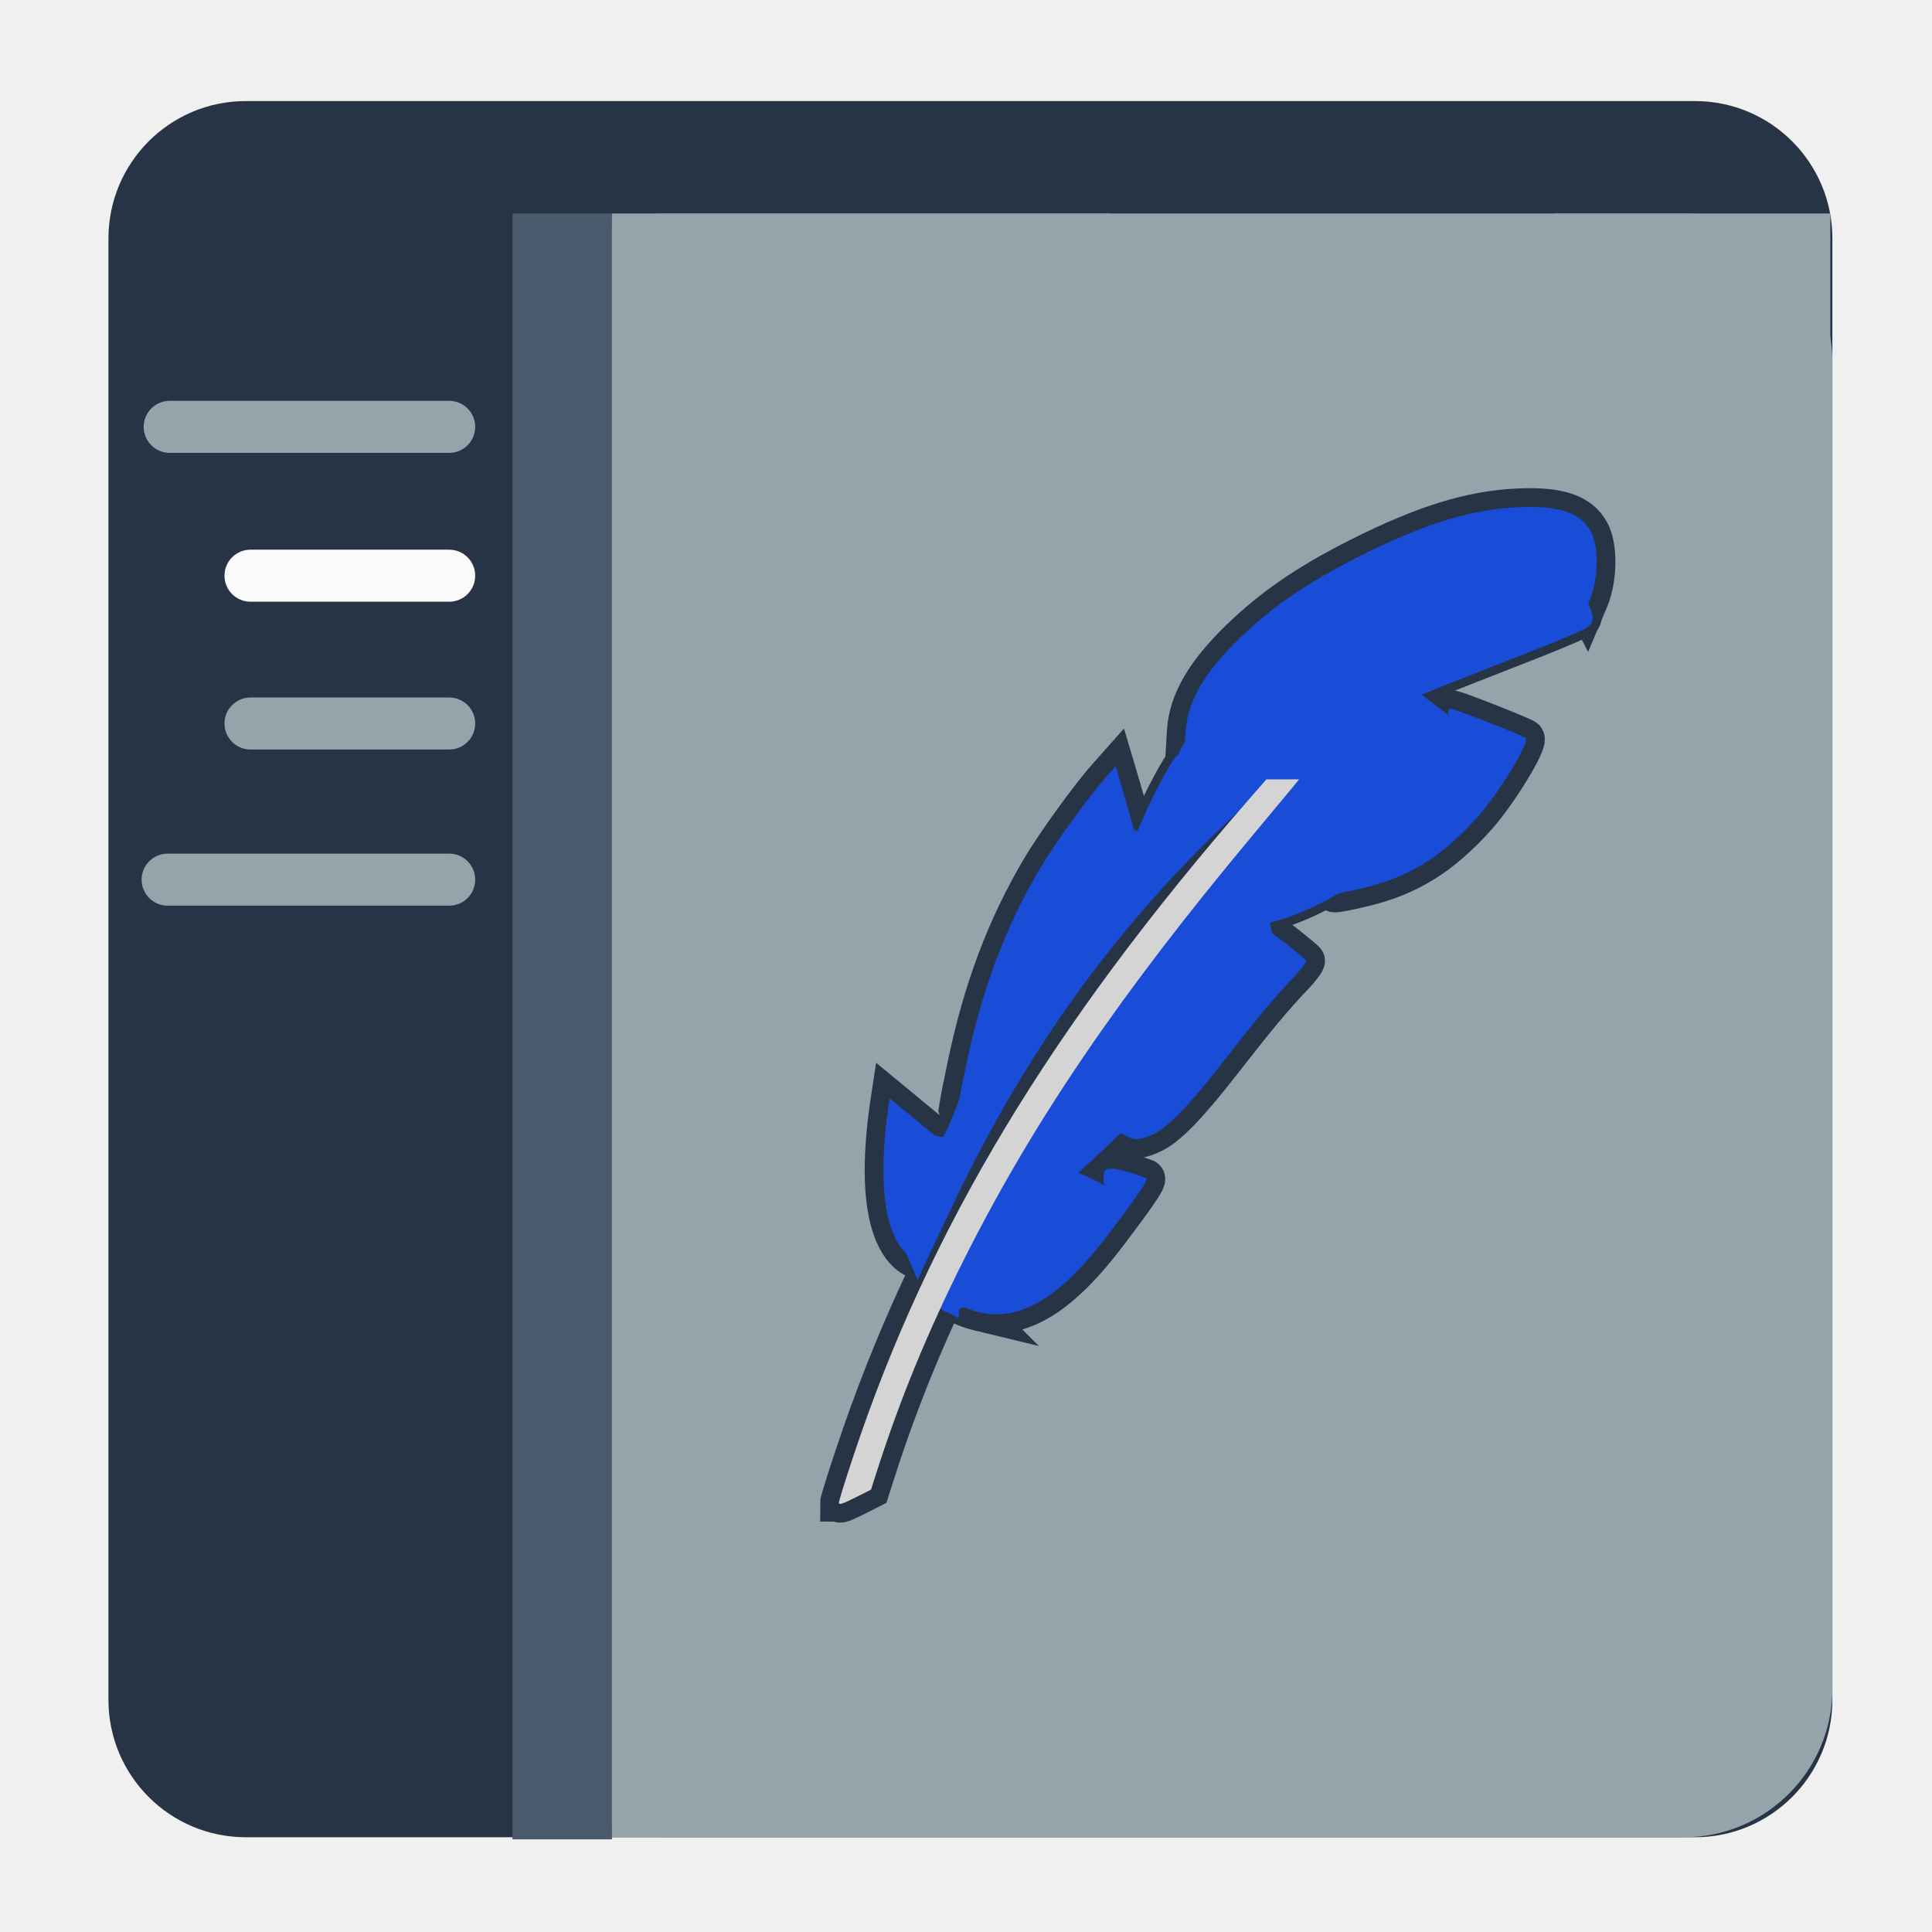
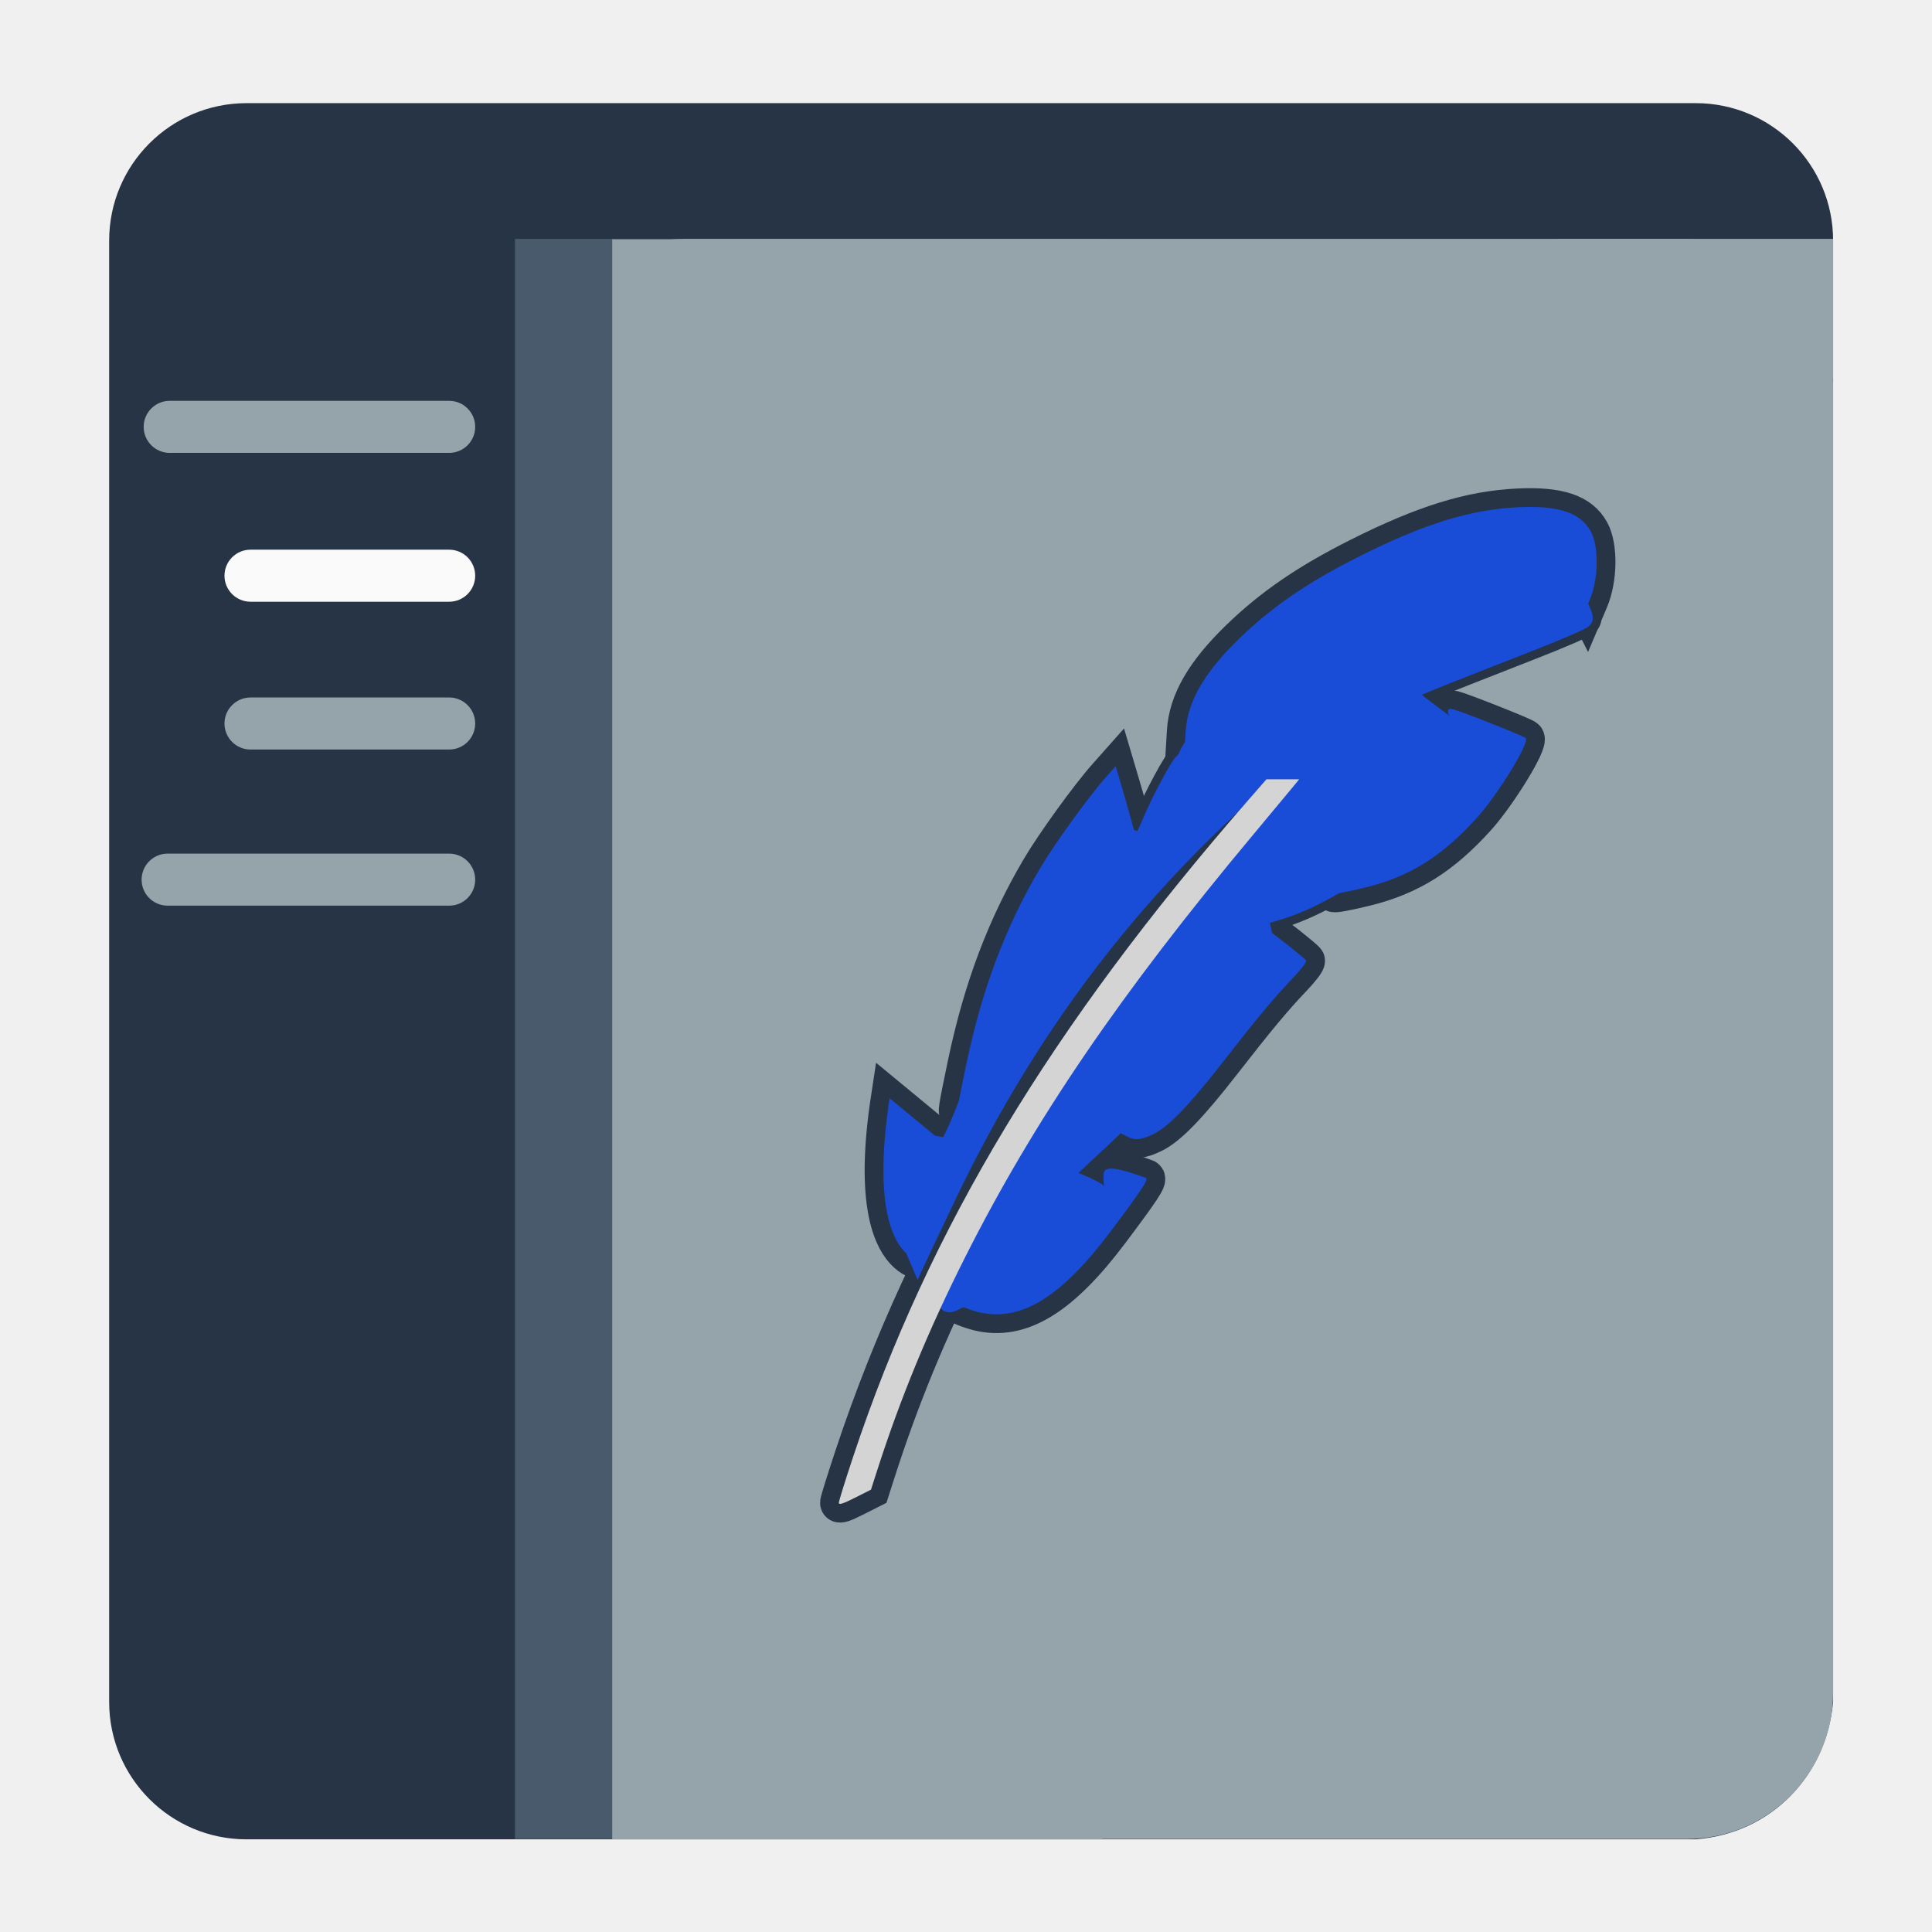
- <svg xmlns="http://www.w3.org/2000/svg" width="512" height="512" viewBox="0 0 135.467 135.467" version="1.1" id="svg8">
-   <defs id="defs2" />
-   <g id="layer4" style="display:inline" />
-   <g id="layer6" style="display:inline" />
-   <g id="layer1" transform="translate(0,-161.5333)" style="display:none">
-     <path style="fill:none;stroke:#000000;stroke-width:0.265px;stroke-linecap:butt;stroke-linejoin:miter;stroke-opacity:1" d="M 67.408,212.049 C 62.085,199.553 108.378,179.966 98.757,201.166" id="path4614" />
-     <path style="fill:none;stroke:#000000;stroke-width:0.265px;stroke-linecap:butt;stroke-linejoin:miter;stroke-opacity:1" d="m 63.997,218.384 c 5.374,-16.289 31.024,-31.791 34.76,-17.218" id="path4652" />
-     <path style="fill:none;stroke:#000000;stroke-width:0.265px;stroke-linecap:butt;stroke-linejoin:miter;stroke-opacity:1" d="m 84.626,206.689 14.131,-5.523" id="path4654" />
-     <path style="fill:none;stroke:#000000;stroke-width:0.265px;stroke-linecap:butt;stroke-linejoin:miter;stroke-opacity:1" d="m 48.729,242.099 c 3.975,-7.351 7.878,-28.228 15.268,-23.715" id="path4656" />
-     <path style="fill:none;stroke:#000000;stroke-width:0.265px;stroke-linecap:butt;stroke-linejoin:miter;stroke-opacity:1" d="m 48.729,242.099 c 2.039,-15.993 7.434,-23.784 13.319,-30.374 l 1.949,6.66" id="path4658" />
-     <path style="fill:none;stroke:#000000;stroke-width:0.265px;stroke-linecap:butt;stroke-linejoin:miter;stroke-opacity:1" d="m 48.729,242.099 -3.411,-0.65 c -0.034,3.401 -0.471,7.004 1.137,9.583 7.842,-18.131 17.293,-29.189 27.288,-37.846 -14.559,16.23 -27.141,34.217 -33.948,57.338 l 3.086,-1.462 c 6.753,-22.284 19.76,-39.418 33.785,-55.714 h -3.249" id="path4660" />
-     <path style="fill:none;stroke:#000000;stroke-width:0.265px;stroke-linecap:butt;stroke-linejoin:miter;stroke-opacity:1" d="m 84.626,206.689 6.335,4.71 c -5.595,5.963 -11.258,11.553 -17.705,12.832 l 0.812,3.573 c -5.198,6.172 -10.612,11.695 -16.243,16.568 l 3.086,1.299 c -6.01,9.096 -8.177,6.663 -11.857,8.771 6.69,3.601 11.168,-3.416 15.756,-9.908 -1.887,-0.461 -4.834,-2.435 -3.898,1.137" id="path4662" />
-     <path style="fill:none;stroke:#000000;stroke-width:0.265px;stroke-linecap:butt;stroke-linejoin:miter;stroke-opacity:1" d="m 77.154,222.932 c 1.58,-0.474 11.242,0.869 17.542,-12.832 l -6.497,-2.599 c -1.054,0.477 -1.323,1.281 2.761,3.898" id="path4664" />
-     <path style="fill:none;stroke:#000000;stroke-width:0.265px;stroke-linecap:butt;stroke-linejoin:miter;stroke-opacity:1" d="m 73.256,224.231 4.386,3.573 c -6.293,4.601 -11.75,18.134 -16.081,12.994" id="path4666" />
-     <path style="fill:none;fill-opacity:1;stroke:none;stroke-width:0.614;stroke-miterlimit:4;stroke-dasharray:none;stroke-opacity:1" d="M -0.307,256.491 V 0.491 H 256 512.307 V 256.491 512.491 H 256 -0.307 Z M 433.103,468.094 c 12.641,-3.444 23.324,-12.111 28.892,-23.439 5.043,-10.259 4.554,8.735 4.743,-184.48 0.117,-119.873 -0.031,-173.503 -0.488,-176.484 -1.542,-10.072 -5.234,-17.204 -12.88,-24.888 -5.998,-6.028 -12.267,-9.592 -20.511,-11.662 -4.787,-1.202 -7.29,-1.219 -175.633,-1.219 -168.344,0 -170.846,0.017 -175.633,1.219 -8.205,2.06 -14.508,5.644 -20.511,11.661 -7.63,7.647 -11.335,14.808 -12.88,24.89 -0.457,2.984 -0.605,56.612 -0.488,176.791 l 0.169,172.508 1.442,4.297 c 5.913,17.624 19.926,29.538 37.123,31.563 2.425,0.285 80.518,0.476 173.541,0.424 159.61,-0.09 169.356,-0.156 173.113,-1.18 z" id="path866" transform="matrix(0.2645833,0,0,0.2645833,0,161.5333)" />
-     <path style="fill:#95a3ab;fill-opacity:1;stroke:none;stroke-width:0.377;stroke-miterlimit:4;stroke-dasharray:none;stroke-opacity:1" d="m 177.348,337.874 c -0.492,-0.527 0.737,-3.725 4.629,-12.043 20.344,-43.477 43.806,-77.697 74.903,-109.25 8.388,-8.511 11.446,-10.431 5.158,-3.238 -3.693,4.224 -11.84,14.143 -18.044,21.968 -24.206,30.53 -44.205,61.132 -60.244,92.184 -4.234,8.198 -5.907,10.909 -6.402,10.379 z" id="path870" transform="matrix(0.2645833,0,0,0.2645833,0,161.5333)" />
-     <path style="fill:#424e55;fill-opacity:1;stroke:#ffffff;stroke-width:0.377;stroke-miterlimit:4;stroke-dasharray:none;stroke-opacity:0" d="" id="path891" transform="matrix(0.2645833,0,0,0.2645833,0,161.5333)" />
-     <path style="fill:none;fill-opacity:1;stroke:none;stroke-width:0.377;stroke-miterlimit:4;stroke-dasharray:none;stroke-opacity:0" d="m 177.481,337.721 c -0.477,-1.504 4.806,-13.386 12.78,-28.741 15.168,-29.206 31.767,-53.7 52.054,-76.812 7.368,-8.394 22.525,-23.828 22.967,-23.386 0.164,0.164 -3.809,5.233 -8.829,11.265 -32.208,38.698 -57.289,76.282 -76.128,114.078 -1.999,4.01 -2.509,4.654 -2.845,3.596 z" id="path893" transform="matrix(0.2645833,0,0,0.2645833,0,161.5333)" />
-     <path style="display:none;fill:#fafafa;fill-opacity:1;stroke:none;stroke-width:0.614;stroke-miterlimit:4;stroke-dasharray:none;stroke-opacity:1" d="m 171.728,334.914 c -2.099,-2.234 -4.284,-7.778 -5.091,-12.917 -0.746,-4.746 -0.494,-22.104 0.404,-27.86 l 0.4,-2.565 6.709,5.553 c 3.69,3.054 6.598,5.664 6.463,5.799 -0.136,0.136 -2.239,-0.173 -4.675,-0.685 -2.436,-0.512 -4.718,-0.932 -5.07,-0.932 -0.435,0 -0.551,4.3 -0.361,13.353 0.24,11.434 0.467,13.922 1.578,17.317 0.713,2.18 1.217,4.044 1.12,4.141 -0.098,0.098 -0.761,-0.444 -1.474,-1.203 z" id="path860" transform="matrix(0.2645833,0,0,0.2645833,0,161.5333)" />
+ <svg xmlns="http://www.w3.org/2000/svg" xmlns:ns1="http://inkpad.envoza.com/svg_extensions" height="512pt" viewBox="0,0,512,512" width="512pt" version="1.1">
+   <defs />
+   <g visibility="hidden" id="layer1" ns1:layerName="layer1">
+     <path d="M2.88355e-05-610.52M254.772+190.926C234.652+143.695+409.618+69.665+373.257+149.794" stroke="#000000" stroke-width="0.8" fill="none" opacity="0" />
+     <path d="M2.88355e-05-610.52M241.88+214.868C262.193+153.305+359.136+94.713+373.257+149.794" stroke="#000000" stroke-width="0.8" fill="none" opacity="0" />
+     <path d="M2.88355e-05-610.52M319.847+170.667L373.257+149.794" stroke="#000000" stroke-width="0.8" fill="none" opacity="0" />
+     <path d="M2.88355e-05-610.52M184.173+304.499C199.197+276.716+213.946+197.809+241.88+214.868" stroke="#000000" stroke-width="0.8" fill="none" opacity="0" />
+     <path d="M2.88355e-05-610.52M184.173+304.499C191.879+244.052+212.268+214.606+234.513+189.698L241.88+214.868" stroke="#000000" stroke-width="0.8" fill="none" opacity="0" />
+     <path d="M2.88355e-05-610.52M184.173+304.499L171.281+302.043C171.15+314.898+169.499+328.514+175.578+338.264C205.219+269.736+240.936+227.942+278.715+195.223C223.687+256.563+176.135+324.548+150.408+411.933L162.072+406.408C187.595+322.184+236.756+257.426+289.765+195.837L277.487+195.837" stroke="#000000" stroke-width="0.8" fill="none" opacity="0" />
+     <path d="M2.88355e-05-610.52M319.846+170.667L343.789+188.47C322.642+211.007+301.239+232.134+276.873+236.969L279.942+250.475C260.297+273.802+239.834+294.678+218.552+313.093L230.216+318.005C207.502+352.383+199.312+343.186+185.4+351.156C210.686+364.765+227.611+338.244+244.95+313.707C237.817+311.966+226.68+304.505+230.216+318.005" stroke="#000000" stroke-width="0.8" fill="none" opacity="0" />
+     <path d="M2.88355e-05-610.52M291.607+232.058C297.578+230.264+334.095+235.34+357.909+183.559L333.353+173.736C329.37+175.539+328.352+178.576+343.789+188.47" stroke="#000000" stroke-width="0.8" fill="none" opacity="0" />
+     <path d="M2.88355e-05-610.52M276.873+236.969L293.448+250.475C269.663+267.866+249.04+319.014+232.671+299.588" stroke="#000000" stroke-width="0.8" fill="none" opacity="0" />
+     <path d="M2.88355e-05+0M-0.307+256.491L-0.307+0.491L256+0.491L512.307+0.491L512.307+256.491L512.307+512.491L256+512.491L-0.307+512.491L-0.307+256.491ZM433.103+468.094C445.744+464.649+456.428+455.982+461.996+444.654C467.039+434.395+466.55+453.389+466.739+260.175C466.856+140.302+466.708+86.672+466.251+83.69C464.709+73.618+461.018+66.486+453.372+58.802C447.374+52.774+441.105+49.21+432.861+47.14C428.074+45.938+425.572+45.92+257.228+45.92C88.884+45.92+86.381+45.938+81.595+47.14C73.39+49.2+67.087+52.783+61.084+58.8C53.454+66.448+49.749+73.608+48.204+83.69C47.746+86.674+47.599+140.302+47.716+260.482L47.885+432.99L49.327+437.287C55.24+454.912+69.253+466.826+86.45+468.85C88.874+469.135+166.968+469.326+259.99+469.274C419.6+469.184+429.346+469.117+433.103+468.094Z" opacity="0" fill="none" />
+     <path d="M2.88355e-05+0M177.348+337.874C176.856+337.347+178.085+334.149+181.978+325.831C202.322+282.354+225.784+248.134+256.88+216.582C265.269+208.07+268.326+206.151+262.038+213.343C258.345+217.567+250.198+227.486+243.994+235.311C219.787+265.841+199.789+296.443+183.75+327.495C179.516+335.693+177.843+338.404+177.348+337.874Z" opacity="0" fill="#95a3ab" />
+     <path d="M2.88355e-05+0" stroke="#ffffff" stroke-width="0.377" stroke-opacity="0" fill="#424e55" opacity="0" />
+     <path d="M2.88355e-05+0M177.481+337.721C177.004+336.217+182.287+324.335+190.261+308.98C205.429+279.774+222.028+255.28+242.315+232.168C249.684+223.774+264.841+208.341+265.283+208.782C265.447+208.947+261.474+214.016+256.454+220.047C224.246+258.746+199.164+296.33+180.326+334.125C178.327+338.135+177.817+338.779+177.481+337.721Z" opacity="0" fill="none" />
+     <path d="M2.88355e-05+0M171.728+334.914C169.629+332.68+167.444+327.135+166.636+321.996C165.891+317.25+166.142+299.893+167.04+294.137L167.44+291.571L174.149+297.124C177.839+300.178+180.747+302.788+180.612+302.923C180.476+303.059+178.372+302.751+175.936+302.238C173.5+301.726+171.219+301.306+170.866+301.306C170.431+301.306+170.315+305.607+170.505+314.659C170.745+326.093+170.972+328.581+172.082+331.976C172.796+334.156+173.3+336.019+173.202+336.117C173.105+336.215+172.441+335.673+171.728+334.914Z" opacity="0" fill="#fafafa" />
  </g>
-   <g id="layer2" style="display:inline">
-     <rect style="display:inline;fill:#273445;fill-opacity:1;stroke:none;stroke-width:0.5;stroke-miterlimit:4;stroke-dasharray:none;stroke-opacity:0" id="rect896" width="120.878" height="121.737" x="7.604" y="7.086" ry="9.634" />
-     <rect style="display:inline;fill:#95a3ab;fill-opacity:1;stroke:none;stroke-width:0.246;stroke-miterlimit:4;stroke-dasharray:none;stroke-opacity:0" id="rect869" width="92.112" height="113.855" x="36.371" y="14.969" ry="10.414" />
-     <rect style="display:inline;fill:#485a6c;fill-opacity:1;stroke:none;stroke-width:0.171;stroke-miterlimit:4;stroke-dasharray:none;stroke-opacity:0" id="rect4601" width="6.974" height="114.001" x="35.935" y="14.969" ry="0" />
-     <rect style="display:inline;fill:#95a3ab;fill-opacity:1;stroke:none;stroke-width:0.229;stroke-miterlimit:4;stroke-dasharray:none;stroke-opacity:0" id="rect4669" width="34.869" height="113.855" x="42.909" y="14.969" ry="0" />
-     <rect style="display:inline;fill:#95a3ab;fill-opacity:1;stroke:none;stroke-width:0.237;stroke-miterlimit:4;stroke-dasharray:none;stroke-opacity:0" id="rect4688" width="19.323" height="9.78" x="109.014" y="14.969" />
-     <rect style="display:inline;fill:#95a3ab;fill-opacity:1;stroke:none;stroke-width:0.237;stroke-miterlimit:4;stroke-dasharray:none;stroke-opacity:0" id="rect4608" width="23.246" height="3.649" x="10.074" y="28.106" ry="1.825" />
-     <rect style="display:inline;fill:#fafafa;fill-opacity:1;stroke:none;stroke-width:0.206;stroke-miterlimit:4;stroke-dasharray:none;stroke-opacity:0" id="rect4608-3" width="17.58" height="3.649" x="15.74" y="38.542" ry="1.825" />
-     <rect style="display:inline;fill:#95a3ab;fill-opacity:1;stroke:none;stroke-width:0.206;stroke-miterlimit:4;stroke-dasharray:none;stroke-opacity:0" id="rect4608-3-6" width="17.58" height="3.649" x="15.74" y="48.906" ry="1.825" />
-     <rect style="display:inline;fill:#95a3ab;fill-opacity:1;stroke:none;stroke-width:0.238;stroke-miterlimit:4;stroke-dasharray:none;stroke-opacity:0" id="rect4608-7" width="23.391" height="3.649" x="9.929" y="59.854" ry="1.825" />
-     <g style="display:inline;stroke:#273445;stroke-width:2.932;stroke-miterlimit:4;stroke-dasharray:none;stroke-opacity:1" id="g4698-3" transform="matrix(0.8944549,0,0,0.8986496,7.458633,7.086437)">
-       <path id="path858-6" d="m 65.947,81.54 -4.548,-3.736 c -2.32,15.112 4.54,12.438 2.274,12.67" style="display:inline;fill:#fafafa;fill-opacity:1;stroke:#273445;stroke-width:2.932;stroke-linecap:butt;stroke-linejoin:miter;stroke-miterlimit:4;stroke-dasharray:none;stroke-opacity:1" />
-       <path id="path862-7" d="m 66.028,93.682 c 0,-0.244 2.295,-4.77 3.77,-7.436 5.188,-9.374 12.224,-19.205 21.959,-30.681 1.304,-1.538 2.372,-2.835 2.372,-2.883 0,-0.048 -0.786,-0.085 -1.746,-0.083 l -1.746,0.004 -2.681,2.484 c -9.2,8.524 -16.439,18.446 -22.146,30.351 -0.827,1.725 -1.657,3.465 -1.845,3.867 L 63.622,90.035 63.362,89.428 c -0.515,-1.2 -0.657,-2.319 -0.661,-5.186 -0.002,-1.578 0.045,-2.918 0.104,-2.977 0.059,-0.059 0.723,0.008 1.475,0.149 0.752,0.141 1.482,0.256 1.621,0.256 0.364,0 1.409,-2.478 3.68,-8.73 2.196,-6.046 2.815,-7.591 3.935,-9.829 2.268,-4.531 4.23,-6.194 6.538,-5.542 0.46,0.13 0.937,0.252 1.06,0.271 0.143,0.022 0.468,-0.554 0.898,-1.59 0.684,-1.649 2.299,-4.629 2.509,-4.629 0.063,0 0.194,-0.201 0.291,-0.447 0.494,-1.253 4.05,-5.403 6.563,-7.658 5.967,-5.356 12.266,-8.463 17.155,-8.463 2.528,0 4.22,0.672 5.573,2.212 0.506,0.576 1.63,2.695 1.63,3.073 0,0.098 -1.846,0.896 -4.101,1.775 -8.894,3.464 -9.867,3.863 -9.863,4.043 0.003,0.102 0.89,0.844 1.973,1.648 1.083,0.804 2.465,1.836 3.073,2.294 l 1.105,0.832 -3.281,3.235 c -1.804,1.779 -3.829,3.678 -4.499,4.22 -2.949,2.386 -5.968,4.078 -8.568,4.801 -0.737,0.205 -1.314,0.446 -1.281,0.535 0.033,0.089 0.222,0.912 0.421,1.829 l 0.361,1.667 -0.867,1.009 c -4.641,5.401 -7.678,8.493 -14.729,14.997 l -0.715,0.66 1.482,0.621 c 0.815,0.342 1.482,0.689 1.482,0.772 0,0.326 -2.39,3.364 -3.557,4.521 -1.576,1.562 -2.54,2.103 -5.052,2.835 -1.117,0.326 -2.268,0.731 -2.558,0.9 -0.29,0.17 -0.528,0.237 -0.528,0.149 z" style="display:inline;fill:#194cd7;fill-opacity:1;stroke:#273445;stroke-width:2.932;stroke-miterlimit:4;stroke-dasharray:none;stroke-opacity:1" />
-       <path id="path846-5" d="m 57.419,109.37 c 0,-0.133 0.52,-1.797 1.156,-3.697 5.908,-17.657 15.45,-33.43 30.905,-51.088 l 1.457,-1.665 h 1.283 1.283 l -0.377,0.464 c -0.207,0.255 -1.659,1.991 -3.225,3.858 C 79.49,69.644 72.748,79.487 67.325,90.197 64.442,95.891 62.248,101.186 60.404,106.905 l -0.464,1.439 -1.26,0.634 c -0.94,0.473 -1.26,0.572 -1.26,0.392 z" style="display:inline;fill:#fafafa;fill-opacity:1;stroke:#273445;stroke-width:2.932;stroke-miterlimit:4;stroke-dasharray:none;stroke-opacity:1" />
-       <path id="path871-3" d="m 68.367,94.496 c -0.313,-0.075 -0.818,-0.241 -1.123,-0.37 -0.514,-0.217 -0.531,-0.247 -0.234,-0.406 0.176,-0.094 1.23,-0.438 2.341,-0.764 1.213,-0.356 2.409,-0.828 2.994,-1.184 1.318,-0.8 3.011,-2.51 4.615,-4.661 1.309,-1.756 1.331,-1.8 1.239,-2.538 -0.051,-0.413 -0.047,-0.87 0.009,-1.015 0.176,-0.459 1.131,-0.323 3.284,0.467 0.236,0.087 -0.366,0.992 -2.804,4.218 -3.865,5.116 -7.038,7.037 -10.322,6.252 z" style="display:inline;fill:#fafafa;fill-opacity:1;stroke:#273445;stroke-width:2.932;stroke-miterlimit:4;stroke-dasharray:none;stroke-opacity:1" />
-       <path id="path854-5" d="m 79.94,80.757 -0.462,-0.251 0.38,-0.433 c 0.209,-0.238 1.515,-1.603 2.903,-3.032 5.154,-5.307 8.969,-9.61 8.854,-9.985 -0.215,-0.704 -0.533,-2.278 -0.46,-2.278 0.128,0 2.78,2.092 2.901,2.288 0.058,0.094 -0.435,0.733 -1.096,1.419 -1.42,1.473 -2.756,3.072 -5.522,6.607 -2.535,3.24 -4.154,4.911 -5.32,5.49 -1,0.496 -1.509,0.537 -2.177,0.176 z" style="display:inline;fill:#fafafa;fill-opacity:1;stroke:#273445;stroke-width:2.932;stroke-miterlimit:4;stroke-dasharray:none;stroke-opacity:1" />
-       <path id="path852-6" d="m 96.24,61.806 c 0.045,-0.042 0.703,-0.497 1.462,-1.011 2.362,-1.599 4.675,-3.6 7.837,-6.778 1.675,-1.684 3.044,-3.113 3.042,-3.176 -0.002,-0.063 -0.494,-0.479 -1.092,-0.926 -1.65,-1.232 -2.315,-1.872 -2.315,-2.229 0,-0.27 0.072,-0.305 0.436,-0.214 0.685,0.172 5.474,2.061 5.655,2.23 0.339,0.318 -2.152,4.372 -3.813,6.206 -2.729,3.012 -5.244,4.584 -8.694,5.437 -1.458,0.36 -2.64,0.577 -2.518,0.462 z" style="display:inline;fill:#fafafa;fill-opacity:1;stroke:#273445;stroke-width:2.932;stroke-miterlimit:4;stroke-dasharray:none;stroke-opacity:1" />
-       <path id="path850-2" d="m 84.604,49.184 c 0.141,-2.326 1.468,-4.612 4.215,-7.257 2.571,-2.476 5.355,-4.375 9.346,-6.374 5.124,-2.566 8.762,-3.688 12.531,-3.862 3.144,-0.146 4.859,0.422 5.66,1.874 0.66,1.194 0.622,3.725 -0.079,5.375 l -0.247,0.581 -0.47,-0.92 c -0.603,-1.182 -2.032,-2.723 -2.946,-3.18 -1.368,-0.683 -2.626,-0.897 -4.835,-0.82 -1.856,0.064 -2.211,0.129 -4.002,0.735 -6.776,2.292 -12.902,7.029 -18.873,14.595 l -0.373,0.472 z" style="display:inline;fill:#fafafa;fill-opacity:1;stroke:#273445;stroke-width:2.932;stroke-miterlimit:4;stroke-dasharray:none;stroke-opacity:1" />
-       <path id="path848-9" d="m 66.771,78.34 c 0.055,-0.357 0.348,-1.819 0.651,-3.249 1.237,-5.839 3.055,-10.64 5.753,-15.2 1.14,-1.926 3.833,-5.634 5.231,-7.2 l 0.712,-0.798 0.431,1.447 c 0.237,0.796 0.576,1.978 0.754,2.626 l 0.323,1.178 -0.436,-0.122 c -0.776,-0.218 -1.877,-0.102 -2.612,0.274 -2.562,1.311 -4.519,4.708 -7.726,13.411 -3.078,8.353 -3.261,8.807 -3.08,7.634 z" style="display:inline;fill:#fafafa;fill-opacity:1;stroke:#273445;stroke-width:2.932;stroke-miterlimit:4;stroke-dasharray:none;stroke-opacity:1" />
+   <g id="layer2" ns1:layerName="layer2">
+     <path d="M2.88355e-05+0.552M65.34+27.335L449.379+27.335C469.489+27.335+485.791+43.637+485.791+63.747L485.791+451.032C483.97+470.591+469.485+485.881+449.379+487.444L65.34+487.444C45.23+487.444+28.928+471.142+28.928+451.032L28.928+63.747C28.928+43.637+45.23+27.335+65.34+27.335Z" opacity="1" fill="#273445" />
+     <path d="M7.294+7.701M181.509+63.303L447.005+63.303C468.426+63.303+485.791+80.667+485.791+102.088L485.791+448.567C485.791+469.987+468.426+487.352+447.005+487.352L181.509+487.352C160.088+487.352+142.723+469.987+142.723+448.567L142.723+102.088C142.723+80.667+160.088+63.303+181.509+63.303Z" opacity="1" fill="#95a3ab" />
+     <path d="M0.232+6.733M136.465+63.309L162.404+63.309L162.404+63.309L162.404+487.334L162.404+487.334L136.465+487.334L136.465+487.334L136.465+63.309L136.465+63.309Z" opacity="1" fill="#485a6c" />
+     <path d="M2.427+7.17M162.245+63.385L292.119+63.385L292.119+63.385L292.119+487.453L292.119+487.453L162.245+487.453L162.245+487.453L162.245+63.385L162.245+63.385Z" opacity="1" fill="#95a3ab" />
+     <path d="M0.426+7.09M412.759+63.303L485.791+63.303L485.791+63.303L485.791+100.266L485.791+100.266L412.759+100.266L412.759+100.266L412.759+63.303L412.759+63.303Z" opacity="1" fill="#95a3ab" />
+     <path d="M2.88355e-05+0M44.97+106.227L119.036+106.227C122.845+106.227+125.932+109.314+125.932+113.123L125.932+113.123C125.932+116.931+122.845+120.019+119.036+120.019L44.97+120.019C41.162+120.019+38.074+116.931+38.074+113.123L38.074+113.123C38.074+109.314+41.162+106.227+44.97+106.227Z" opacity="1" fill="#95a3ab" />
+     <path d="M2.88355e-05+0M66.386+145.672L119.036+145.672C122.845+145.672+125.932+148.76+125.932+152.568L125.932+152.568C125.932+156.377+122.845+159.465+119.036+159.465L66.386+159.465C62.577+159.465+59.49+156.377+59.49+152.568L59.49+152.568C59.49+148.76+62.577+145.672+66.386+145.672Z" opacity="1" fill="#fafafa" />
+     <path d="M2.88355e-05+0M66.386+184.842L119.036+184.842C122.845+184.842+125.932+187.93+125.932+191.738L125.932+191.738C125.932+195.547+122.845+198.634+119.036+198.634L66.386+198.634C62.577+198.634+59.49+195.547+59.49+191.738L59.49+191.738C59.49+187.93+62.577+184.842+66.386+184.842Z" opacity="1" fill="#95a3ab" />
+     <path d="M2.88355e-05+0M44.421+226.219L119.036+226.219C122.845+226.219+125.932+229.306+125.932+233.115L125.932+233.115C125.932+236.924+122.845+240.011+119.036+240.011L44.421+240.011C40.613+240.011+37.525+236.924+37.525+233.115L37.525+233.115C37.525+229.306+40.613+226.219+44.421+226.219Z" opacity="1" fill="#95a3ab" />
+     <g opacity="1">
+       <path d="M28.19+26.783M251.13+303.731L235.755+291.042C227.913+342.369+251.104+333.287+243.443+334.074" stroke="#273445" stroke-width="9.934" fill="#fafafa" opacity="1" />
+       <path d="M28.19+26.783M251.405+344.972C251.405+344.143+259.162+328.769+264.15+319.715C281.688+287.876+305.474+254.487+338.384+215.509C342.793+210.286+346.402+205.879+346.402+205.716C346.402+205.554+343.745+205.426+340.499+205.433L334.596+205.446L325.534+213.882C294.432+242.834+269.959+276.531+250.666+316.969C247.871+322.827+245.064+328.736+244.428+330.102L243.272+332.585L242.393+330.523C240.652+326.446+240.17+322.646+240.159+312.909C240.153+307.549+240.311+302.999+240.511+302.798C240.71+302.597+242.953+302.824+245.496+303.302C248.038+303.781+250.504+304.173+250.977+304.173C252.209+304.173+255.741+295.754+263.418+274.52C270.843+253.985+272.933+248.737+276.72+241.137C284.387+225.747+291.02+220.098+298.822+222.313C300.377+222.755+301.99+223.169+302.407+223.233C302.891+223.308+303.99+221.353+305.444+217.833C307.757+212.232+313.217+202.11+313.925+202.11C314.138+202.11+314.58+201.427+314.907+200.593C316.576+196.338+328.599+182.242+337.093+174.583C357.265+156.392+378.558+145.838+395.086+145.838C403.633+145.838+409.353+148.119+413.925+153.35C415.635+155.306+419.434+162.504+419.434+163.787C419.434+164.119+413.194+166.831+405.569+169.815C375.502+181.581+372.21+182.937+372.225+183.547C372.236+183.895+375.235+186.415+378.895+189.145C382.555+191.876+387.23+195.383+389.284+196.938L393.018+199.765L381.928+210.752C375.828+216.794+368.984+223.245+366.719+225.086C356.749+233.192+346.542+238.938+337.752+241.393C335.26+242.09+333.312+242.907+333.422+243.211C333.533+243.514+334.173+246.31+334.845+249.423L336.067+255.084L333.135+258.512C317.445+276.856+307.179+287.357+283.341+309.448L280.923+311.689L285.932+313.799C288.687+314.96+290.941+316.14+290.941+316.422C290.941+317.531+282.861+327.847+278.916+331.776C273.589+337.081+270.331+338.918+261.838+341.406C258.063+342.513+254.171+343.889+253.19+344.465C252.208+345.041+251.405+345.269+251.405+344.972Z" stroke="#273445" stroke-width="9.934" fill="#194cd7" opacity="1" />
+       <path d="M28.19+26.783M222.302+398.255C222.302+397.803+224.061+392.152+226.211+385.697C246.183+325.727+278.44+272.153+330.687+212.178L335.613+206.524L339.949+206.524L344.285+206.524L343.009+208.1C342.308+208.967+337.401+214.863+332.105+221.203C296.915+263.328+274.123+296.757+255.79+333.136C246.044+352.475+238.628+370.46+232.391+389.883L230.822+394.772L226.562+396.923C223.384+398.529+222.302+398.867+222.302+398.255Z" stroke="#273445" stroke-width="9.934" fill="#fafafa" opacity="1" />
+       <path d="M28.19+26.783M259.312+347.735C258.255+347.481+256.547+346.916+255.516+346.479C253.78+345.742+253.722+345.641+254.727+345.101C255.323+344.78+258.885+343.612+262.641+342.506C266.743+341.297+270.785+339.692+272.762+338.486C277.219+335.768+282.94+329.962+288.364+322.654C292.79+316.691+292.863+316.541+292.554+314.035C292.381+312.633+292.394+311.081+292.583+310.587C293.178+309.028+296.407+309.49+303.684+312.173C304.482+312.467+302.447+315.543+294.206+326.501C281.139+343.876+270.414+350.402+259.312+347.735Z" stroke="#273445" stroke-width="9.934" fill="#fafafa" opacity="1" />
+       <path d="M28.19+26.783M298.438+301.071L296.875+300.22L298.158+298.748C298.864+297.939+303.28+293.304+307.973+288.449C325.395+270.423+338.293+255.81+337.905+254.535C337.177+252.145+336.103+246.797+336.35+246.797C336.781+246.797+345.746+253.902+346.157+254.569C346.354+254.889+344.686+257.058+342.45+259.387C337.649+264.39+333.131+269.821+323.781+281.829C315.213+292.833+309.74+298.508+305.797+300.474C302.416+302.16+300.696+302.3+298.438+301.071Z" stroke="#273445" stroke-width="9.934" fill="#fafafa" opacity="1" />
+       <path d="M28.19+26.783M353.54+236.705C353.691+236.562+355.915+235.017+358.482+233.271C366.466+227.841+374.288+221.044+384.977+210.248C390.64+204.529+395.267+199.675+395.259+199.462C395.252+199.25+393.59+197.835+391.568+196.317C385.991+192.134+383.741+189.958+383.741+188.746C383.741+187.829+383.985+187.708+385.216+188.018C387.533+188.603+403.722+195.017+404.333+195.594C405.48+196.674+397.058+210.444+391.442+216.671C382.214+226.901+373.715+232.241+362.051+235.137C357.121+236.361+353.126+237.097+353.54+236.705Z" stroke="#273445" stroke-width="9.934" fill="#fafafa" opacity="1" />
+       <path d="M28.19+26.783M314.205+193.835C314.68+185.933+319.166+178.172+328.453+169.185C337.145+160.774+346.557+154.325+360.049+147.536C377.373+138.82+389.671+135.011+402.411+134.418C413.041+133.923+418.836+135.85+421.547+140.781C423.777+144.838+423.651+153.432+421.279+159.037L420.444+161.009L418.856+157.885C416.816+153.872+411.988+148.637+408.895+147.085C404.269+144.764+400.018+144.039+392.549+144.299C386.273+144.517+385.074+144.738+379.019+146.796C356.111+154.582+335.404+170.671+315.215+196.369L313.956+197.972L314.205+193.835Z" stroke="#273445" stroke-width="9.934" fill="#fafafa" opacity="1" />
+       <path d="M28.19+26.783M253.918+292.863C254.105+291.649+255.096+286.684+256.12+281.829C260.303+261.997+266.446+245.692+275.57+230.202C279.422+223.66+288.529+211.067+293.255+205.745L295.66+203.036L297.117+207.952C297.918+210.656+299.064+214.669+299.665+216.87L300.756+220.871L299.281+220.456C296.656+219.716+292.935+220.108+290.451+221.385C281.789+225.839+275.173+237.376+264.331+266.934C253.925+295.304+253.305+296.846+253.918+292.863Z" stroke="#273445" stroke-width="9.934" fill="#fafafa" opacity="1" />
    </g>
-     <path style="display:inline;fill:#194cd7;fill-opacity:1;stroke:none;stroke-width:0.237px;stroke-linecap:butt;stroke-linejoin:miter;stroke-opacity:1" d="m 66.445,80.362 -4.068,-3.357 c -2.075,13.58 4.061,11.177 2.034,11.385" id="path858" />
-     <path style="display:inline;fill:#194cd7;fill-opacity:1;stroke:#194cd7;stroke-width:1.423;stroke-miterlimit:4;stroke-dasharray:none;stroke-opacity:1" d="m 66.518,91.274 c 0,-0.219 2.053,-4.287 3.372,-6.683 4.64,-8.424 10.934,-17.258 19.641,-27.571 1.167,-1.382 2.121,-2.548 2.121,-2.591 0,-0.043 -0.703,-0.077 -1.562,-0.075 l -1.562,0.003 -2.398,2.232 c -8.229,7.66 -14.704,16.576 -19.809,27.275 -0.739,1.55 -1.482,3.114 -1.65,3.475 l -0.306,0.657 -0.233,-0.545 c -0.461,-1.079 -0.588,-2.084 -0.591,-4.661 -0.002,-1.418 0.04,-2.622 0.093,-2.675 0.053,-0.053 0.646,0.007 1.319,0.133 0.673,0.127 1.325,0.23 1.45,0.23 0.326,0 1.261,-2.227 3.292,-7.846 1.964,-5.433 2.518,-6.822 3.519,-8.833 2.029,-4.072 3.784,-5.567 5.848,-4.98 0.411,0.117 0.838,0.226 0.948,0.243 0.128,0.02 0.419,-0.497 0.804,-1.429 0.612,-1.482 2.057,-4.16 2.244,-4.16 0.056,0 0.173,-0.181 0.26,-0.401 0.442,-1.126 3.623,-4.855 5.87,-6.882 5.337,-4.813 10.971,-7.605 15.344,-7.605 2.261,0 3.775,0.603 4.984,1.987 0.452,0.518 1.458,2.422 1.458,2.762 0,0.088 -1.651,0.805 -3.668,1.595 -7.955,3.113 -8.826,3.472 -8.822,3.633 0.003,0.092 0.796,0.759 1.765,1.481 0.968,0.723 2.205,1.65 2.749,2.062 l 0.988,0.748 -2.934,2.907 c -1.614,1.599 -3.425,3.305 -4.024,3.793 -2.638,2.145 -5.339,3.665 -7.664,4.315 -0.659,0.184 -1.175,0.401 -1.146,0.481 0.029,0.08 0.199,0.82 0.377,1.644 l 0.323,1.498 -0.776,0.907 c -4.151,4.854 -6.868,7.632 -13.175,13.477 l -0.64,0.593 1.325,0.558 c 0.729,0.307 1.325,0.619 1.325,0.694 0,0.293 -2.138,3.023 -3.182,4.062 -1.409,1.404 -2.272,1.89 -4.519,2.548 -0.999,0.293 -2.029,0.657 -2.288,0.809 -0.26,0.152 -0.472,0.213 -0.472,0.134 z" id="path862" />
-     <path style="display:inline;fill:#d4d4d4;fill-opacity:1;stroke:none;stroke-width:0.146;stroke-miterlimit:4;stroke-dasharray:none;stroke-opacity:0" d="m 58.817,105.372 c 0,-0.119 0.465,-1.615 1.034,-3.322 5.284,-15.867 13.819,-30.042 27.643,-45.91 l 1.303,-1.496 h 1.147 1.147 l -0.337,0.417 C 90.569,55.289 89.271,56.849 87.87,58.527 78.559,69.672 72.528,78.517 67.678,88.142 65.099,93.259 63.137,98.018 61.487,103.157 l -0.415,1.293 -1.127,0.569 c -0.841,0.425 -1.127,0.514 -1.127,0.352 z" id="path846" />
-     <path style="display:inline;fill:#194cd7;fill-opacity:1;stroke:none;stroke-width:0.146;stroke-miterlimit:4;stroke-dasharray:none;stroke-opacity:0" d="m 68.61,92.005 c -0.28,-0.067 -0.732,-0.217 -1.004,-0.332 -0.459,-0.195 -0.475,-0.222 -0.209,-0.365 0.158,-0.085 1.1,-0.394 2.094,-0.687 1.085,-0.32 2.155,-0.744 2.678,-1.064 1.179,-0.719 2.693,-2.255 4.128,-4.189 1.171,-1.578 1.19,-1.617 1.109,-2.28 -0.046,-0.371 -0.042,-0.782 0.008,-0.912 0.158,-0.412 1.012,-0.29 2.937,0.42 0.211,0.078 -0.327,0.892 -2.508,3.791 -3.457,4.597 -6.295,6.324 -9.232,5.618 z" id="path871" />
-     <path style="display:inline;fill:#194cd7;fill-opacity:1;stroke:none;stroke-width:0.146;stroke-miterlimit:4;stroke-dasharray:none;stroke-opacity:1" d="M 78.962,79.658 78.548,79.433 78.888,79.044 c 0.187,-0.214 1.355,-1.44 2.597,-2.725 4.61,-4.77 8.022,-8.636 7.92,-8.973 -0.192,-0.632 -0.477,-2.047 -0.411,-2.047 0.114,0 2.486,1.88 2.595,2.056 0.052,0.085 -0.389,0.658 -0.981,1.275 -1.27,1.323 -2.466,2.761 -4.939,5.938 -2.267,2.912 -3.715,4.413 -4.758,4.933 -0.895,0.446 -1.35,0.483 -1.947,0.158 z" id="path854" />
-     <path style="display:inline;fill:#194cd7;fill-opacity:1;stroke:none;stroke-width:0.146;stroke-miterlimit:4;stroke-dasharray:none;stroke-opacity:1" d="m 93.541,62.628 c 0.04,-0.038 0.628,-0.447 1.308,-0.909 2.112,-1.437 4.182,-3.235 7.01,-6.091 1.498,-1.513 2.722,-2.797 2.72,-2.854 -0.002,-0.056 -0.441,-0.431 -0.977,-0.832 -1.476,-1.107 -2.071,-1.683 -2.071,-2.003 0,-0.243 0.065,-0.274 0.39,-0.192 0.613,0.155 4.896,1.852 5.058,2.004 0.304,0.286 -1.925,3.929 -3.411,5.577 -2.441,2.707 -4.69,4.119 -7.776,4.886 -1.305,0.324 -2.362,0.519 -2.252,0.415 z" id="path852" />
-     <path style="display:inline;fill:#194cd7;fill-opacity:1;stroke:none;stroke-width:0.146;stroke-miterlimit:4;stroke-dasharray:none;stroke-opacity:1" d="m 83.133,51.285 c 0.126,-2.091 1.313,-4.144 3.77,-6.522 2.3,-2.225 4.79,-3.932 8.36,-5.728 4.584,-2.306 7.837,-3.314 11.208,-3.471 2.812,-0.131 4.346,0.379 5.063,1.684 0.59,1.073 0.557,3.347 -0.071,4.83 l -0.221,0.522 -0.42,-0.827 c -0.54,-1.062 -1.817,-2.447 -2.635,-2.858 -1.224,-0.614 -2.349,-0.806 -4.325,-0.737 -1.66,0.058 -1.978,0.116 -3.58,0.661 -6.061,2.06 -11.54,6.317 -16.881,13.116 l -0.333,0.424 z" id="path850" />
-     <path style="display:inline;fill:#194cd7;fill-opacity:1;stroke:none;stroke-width:0.146;stroke-miterlimit:4;stroke-dasharray:none;stroke-opacity:1" d="m 67.183,77.487 c 0.049,-0.321 0.312,-1.635 0.583,-2.919 1.107,-5.247 2.732,-9.561 5.146,-13.66 1.019,-1.731 3.429,-5.063 4.679,-6.471 l 0.637,-0.717 0.385,1.301 c 0.212,0.715 0.515,1.777 0.674,2.359 l 0.289,1.059 -0.39,-0.11 c -0.694,-0.196 -1.679,-0.092 -2.336,0.246 -2.292,1.178 -4.042,4.231 -6.911,12.051 -2.753,7.506 -2.917,7.914 -2.755,6.86 z" id="path848" />
+     <path d="M2.88355e-05+0M251.13+303.731L235.755+291.042C227.913+342.369+251.104+333.287+243.443+334.074" opacity="1" fill="#194cd7" />
+     <path d="M2.88355e-05+0M251.405+344.972C251.405+344.143+259.162+328.769+264.15+319.715C281.688+287.876+305.474+254.487+338.384+215.509C342.793+210.286+346.402+205.879+346.402+205.716C346.402+205.554+343.745+205.426+340.499+205.433L334.596+205.446L325.534+213.882C294.432+242.834+269.959+276.531+250.666+316.969C247.871+322.826+245.064+328.736+244.428+330.102L243.272+332.584L242.393+330.523C240.652+326.446+240.17+322.646+240.159+312.909C240.153+307.549+240.311+302.999+240.511+302.798C240.71+302.597+242.953+302.823+245.496+303.302C248.038+303.781+250.504+304.172+250.977+304.172C252.209+304.172+255.741+295.754+263.418+274.52C270.843+253.985+272.933+248.737+276.72+241.137C284.387+225.747+291.02+220.098+298.822+222.313C300.377+222.755+301.99+223.169+302.407+223.233C302.891+223.308+303.99+221.353+305.444+217.833C307.757+212.232+313.217+202.11+313.925+202.11C314.138+202.11+314.58+201.427+314.907+200.593C316.576+196.338+328.599+182.242+337.093+174.583C357.265+156.392+378.558+145.838+395.086+145.838C403.633+145.838+409.353+148.119+413.925+153.349C415.635+155.306+419.434+162.504+419.434+163.787C419.434+164.118+413.194+166.831+405.569+169.815C375.502+181.581+372.21+182.936+372.225+183.547C372.236+183.895+375.235+186.414+378.895+189.145C382.555+191.876+387.23+195.383+389.284+196.938L393.018+199.765L381.928+210.752C375.828+216.794+368.984+223.245+366.719+225.086C356.749+233.192+346.542+238.938+337.752+241.393C335.26+242.09+333.312+242.907+333.422+243.211C333.533+243.514+334.173+246.31+334.845+249.423L336.067+255.084L333.135+258.512C317.445+276.856+307.179+287.357+283.341+309.448L280.923+311.689L285.932+313.799C288.687+314.96+290.941+316.14+290.941+316.422C290.941+317.531+282.861+327.847+278.916+331.776C273.589+337.081+270.331+338.918+261.838+341.406C258.063+342.512+254.171+343.889+253.19+344.465C252.208+345.041+251.405+345.269+251.405+344.972Z" stroke="#194cd7" stroke-width="5.379" fill="#194cd7" opacity="1" />
+     <path d="M2.88355e-05+0M222.302+398.255C222.302+397.803+224.061+392.152+226.211+385.697C246.183+325.727+278.44+272.153+330.687+212.178L335.613+206.524L339.949+206.524L344.285+206.524L343.009+208.1C342.308+208.967+337.401+214.863+332.105+221.203C296.915+263.328+274.123+296.757+255.79+333.136C246.044+352.475+238.628+370.46+232.391+389.883L230.822+394.772L226.562+396.923C223.384+398.529+222.302+398.867+222.302+398.255Z" opacity="1" fill="#d4d4d4" />
+     <path d="M2.88355e-05+0M259.312+347.735C258.255+347.481+256.547+346.916+255.516+346.479C253.78+345.742+253.722+345.641+254.727+345.101C255.323+344.78+258.885+343.612+262.641+342.506C266.743+341.297+270.785+339.692+272.762+338.486C277.219+335.768+282.94+329.962+288.364+322.654C292.79+316.691+292.863+316.541+292.554+314.035C292.381+312.633+292.394+311.081+292.583+310.587C293.178+309.028+296.407+309.49+303.684+312.173C304.482+312.467+302.447+315.543+294.206+326.501C281.139+343.876+270.414+350.402+259.312+347.735Z" opacity="1" fill="#194cd7" />
+     <path d="M2.88355e-05+0M298.438+301.071L296.875+300.22L298.158+298.748C298.864+297.939+303.28+293.304+307.973+288.449C325.395+270.423+338.293+255.81+337.905+254.535C337.177+252.145+336.103+246.797+336.35+246.797C336.781+246.797+345.746+253.902+346.157+254.569C346.354+254.889+344.686+257.058+342.45+259.387C337.649+264.39+333.131+269.821+323.781+281.829C315.213+292.833+309.74+298.508+305.797+300.474C302.416+302.16+300.696+302.3+298.438+301.071Z" opacity="1" fill="#194cd7" />
+     <path d="M2.88355e-05+0M353.54+236.705C353.691+236.562+355.915+235.017+358.482+233.271C366.466+227.841+374.288+221.044+384.977+210.248C390.64+204.529+395.267+199.675+395.259+199.462C395.251+199.25+393.59+197.835+391.568+196.317C385.991+192.134+383.741+189.958+383.741+188.746C383.741+187.829+383.985+187.708+385.216+188.018C387.533+188.603+403.722+195.017+404.333+195.594C405.48+196.674+397.058+210.444+391.442+216.671C382.214+226.901+373.715+232.241+362.051+235.137C357.121+236.361+353.126+237.097+353.54+236.705Z" opacity="1" fill="#194cd7" />
+     <path d="M2.88355e-05+0M314.205+193.835C314.68+185.933+319.166+178.172+328.453+169.185C337.145+160.774+346.557+154.325+360.049+147.536C377.373+138.82+389.671+135.011+402.411+134.418C413.041+133.923+418.836+135.85+421.547+140.781C423.777+144.838+423.651+153.432+421.279+159.037L420.444+161.009L418.856+157.885C416.816+153.872+411.988+148.637+408.895+147.085C404.269+144.764+400.018+144.039+392.549+144.299C386.273+144.517+385.074+144.738+379.019+146.796C356.111+154.582+335.404+170.671+315.215+196.369L313.956+197.972L314.205+193.835Z" opacity="1" fill="#194cd7" />
+     <path d="M2.88355e-05+0M253.918+292.863C254.105+291.649+255.096+286.684+256.12+281.829C260.303+261.997+266.446+245.692+275.57+230.202C279.422+223.66+288.529+211.067+293.255+205.745L295.66+203.036L297.117+207.952C297.917+210.656+299.064+214.669+299.664+216.87L300.756+220.871L299.281+220.456C296.656+219.716+292.935+220.108+290.451+221.385C281.789+225.839+275.173+237.376+264.331+266.934C253.924+295.304+253.305+296.846+253.918+292.863Z" opacity="1" fill="#194cd7" />
  </g>
</svg>
